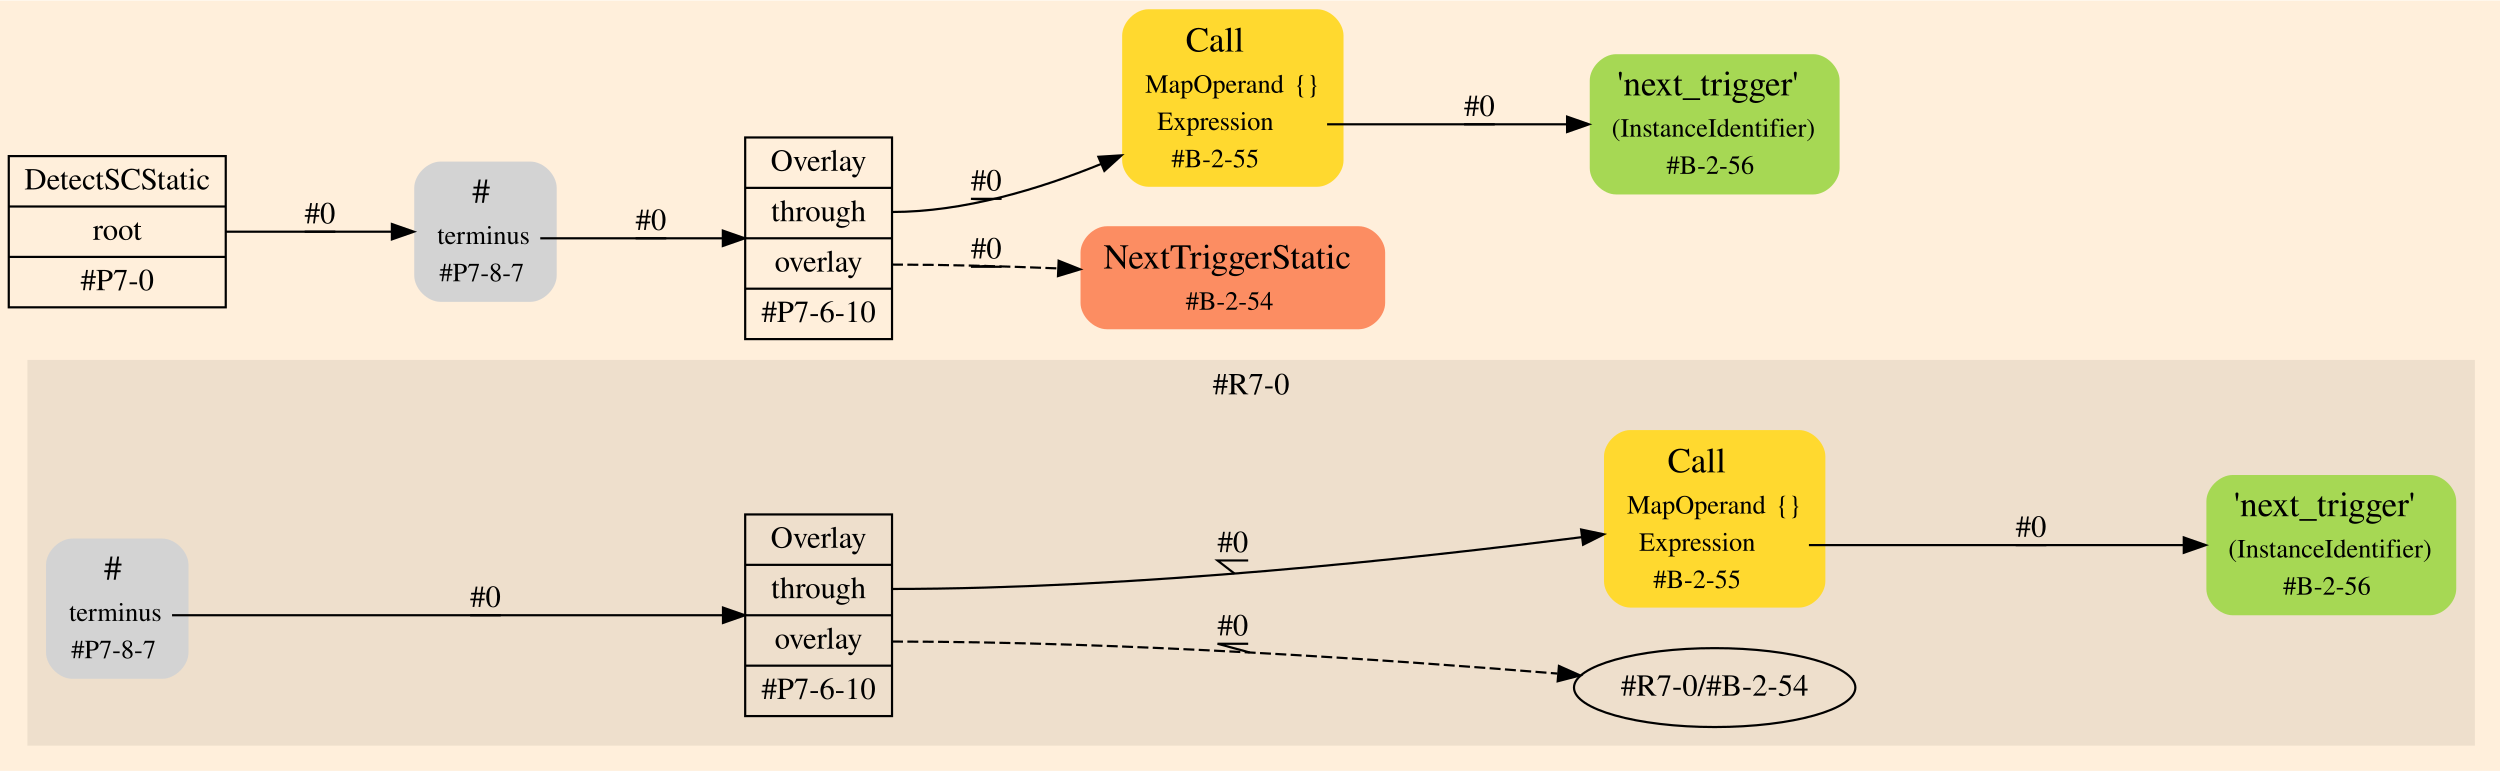
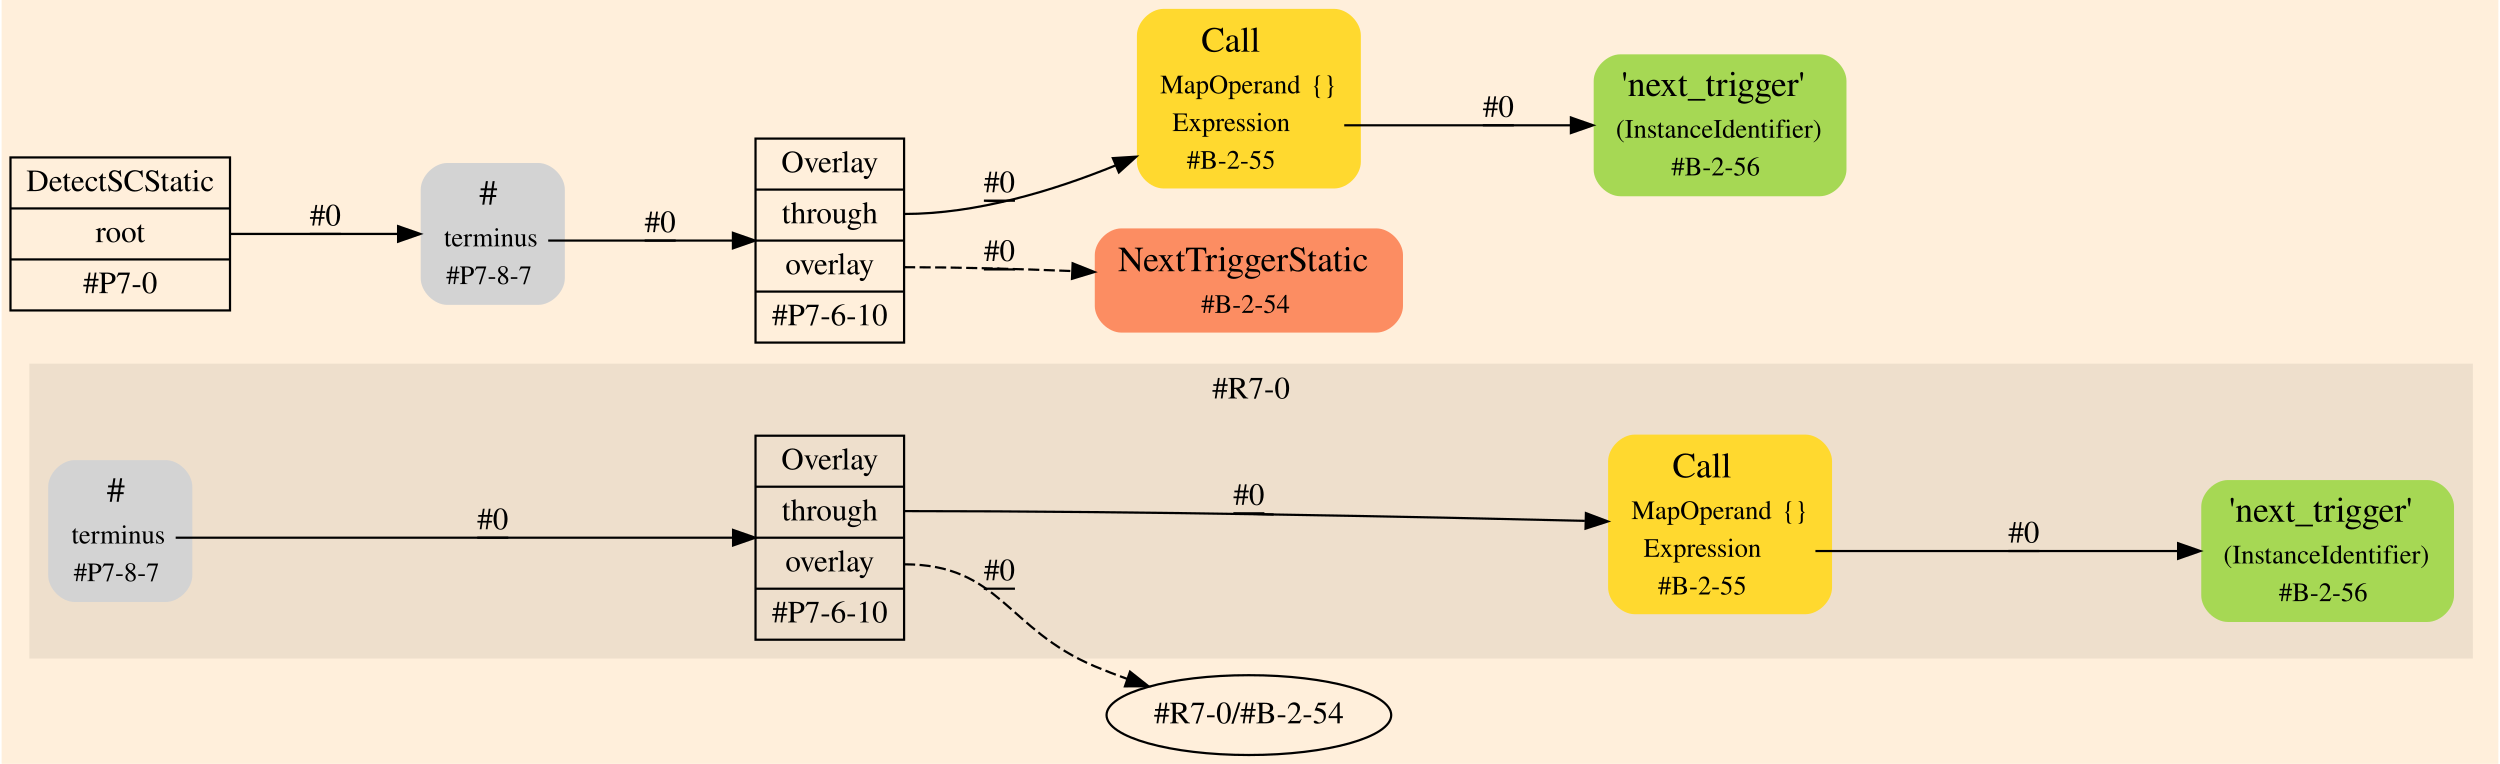
- <svg xmlns="http://www.w3.org/2000/svg" width="1008pt" height="311pt" viewBox="0.00 0.00 1008.00 310.61">
-   <g id="graph0" class="graph" transform="scale(.8837 .8837) rotate(0) translate(4 347.5)">
-     <polygon fill="#ffefdb" stroke="transparent" points="-4,4 -4,-347.5 1136.689,-347.5 1136.689,4 -4,4" />
+ <svg xmlns="http://www.w3.org/2000/svg" width="1008pt" height="308pt" viewBox="0.00 0.00 1008.00 308.40">
+   <g id="graph0" class="graph" transform="scale(.8952 .8952) rotate(0) translate(4 340.5)">
+     <polygon fill="#ffefdb" stroke="transparent" points="-4,4 -4,-340.5 1122,-340.5 1122,4 -4,4" />
    <g id="clust1" class="cluster">
-       <polygon fill="#eedfcc" stroke="#eedfcc" points="9,-8 9,-183 1124.689,-183 1124.689,-8 9,-8" />
-       <text text-anchor="middle" x="566.844" y="-167.8" font-family="Times,serif" font-size="14.00" fill="#000000">#R7-0</text>
+       <polygon fill="#eedfcc" stroke="#eedfcc" points="9,-44 9,-176 1110,-176 1110,-44 9,-44" />
+       <text text-anchor="middle" x="559.5" y="-160.8" font-family="Times,serif" font-size="14.00" fill="#000000">#R7-0</text>
    </g>
    <g id="node1" class="node">
-       <path fill="#ffd92f" stroke="transparent" d="M816.844,-151.5C816.844,-151.5 739.844,-151.5 739.844,-151.5 733.844,-151.5 727.844,-145.5 727.844,-139.5 727.844,-139.5 727.844,-82.5 727.844,-82.5 727.844,-76.5 733.844,-70.5 739.844,-70.5 739.844,-70.5 816.844,-70.5 816.844,-70.5 822.844,-70.5 828.844,-76.5 828.844,-82.5 828.844,-82.5 828.844,-139.5 828.844,-139.5 828.844,-145.5 822.844,-151.5 816.844,-151.5" />
-       <text text-anchor="start" x="756.844" y="-132.2" font-family="Times,serif" font-size="16.00" fill="#000000">Call</text>
-       <text text-anchor="start" x="738.344" y="-113.4" font-family="Times,serif" font-size="12.00" fill="#000000">MapOperand</text>
-       <text text-anchor="start" x="806.344" y="-113.4" font-family="Times,serif" font-size="12.00" fill="#000000">{}</text>
-       <text text-anchor="start" x="743.844" y="-96.4" font-family="Times,serif" font-size="12.00" fill="#000000">Expression</text>
-       <text text-anchor="start" x="750.344" y="-79.4" font-family="Times,serif" font-size="12.00" fill="#000000">#B-2-55</text>
+       <path fill="#ffd92f" stroke="transparent" d="M809.5,-144.5C809.5,-144.5 732.5,-144.5 732.5,-144.5 726.5,-144.5 720.5,-138.5 720.5,-132.5 720.5,-132.5 720.5,-75.5 720.5,-75.5 720.5,-69.5 726.5,-63.5 732.5,-63.5 732.5,-63.5 809.5,-63.5 809.5,-63.5 815.5,-63.5 821.5,-69.5 821.5,-75.5 821.5,-75.5 821.5,-132.5 821.5,-132.5 821.5,-138.5 815.5,-144.5 809.5,-144.5" />
+       <text text-anchor="start" x="749.5" y="-125.2" font-family="Times,serif" font-size="16.00" fill="#000000">Call</text>
+       <text text-anchor="start" x="731" y="-106.4" font-family="Times,serif" font-size="12.00" fill="#000000">MapOperand</text>
+       <text text-anchor="start" x="799" y="-106.4" font-family="Times,serif" font-size="12.00" fill="#000000">{}</text>
+       <text text-anchor="start" x="736.5" y="-89.4" font-family="Times,serif" font-size="12.00" fill="#000000">Expression</text>
+       <text text-anchor="start" x="743" y="-72.4" font-family="Times,serif" font-size="12.00" fill="#000000">#B-2-55</text>
    </g>
    <g id="node3" class="node">
-       <path fill="#a6d854" stroke="transparent" d="M1104.689,-131C1104.689,-131 1014.689,-131 1014.689,-131 1008.689,-131 1002.689,-125 1002.689,-119 1002.689,-119 1002.689,-79 1002.689,-79 1002.689,-73 1008.689,-67 1014.689,-67 1014.689,-67 1104.689,-67 1104.689,-67 1110.689,-67 1116.689,-73 1116.689,-79 1116.689,-79 1116.689,-119 1116.689,-119 1116.689,-125 1110.689,-131 1104.689,-131" />
-       <text text-anchor="start" x="1015.189" y="-112.2" font-family="Times,serif" font-size="16.00" fill="#000000">'next_trigger'</text>
-       <text text-anchor="start" x="1012.689" y="-93.4" font-family="Times,serif" font-size="12.00" fill="#000000">(InstanceIdentifier)</text>
-       <text text-anchor="start" x="1037.689" y="-76.4" font-family="Times,serif" font-size="12.00" fill="#000000">#B-2-56</text>
+       <path fill="#a6d854" stroke="transparent" d="M1090,-124C1090,-124 1000,-124 1000,-124 994,-124 988,-118 988,-112 988,-112 988,-72 988,-72 988,-66 994,-60 1000,-60 1000,-60 1090,-60 1090,-60 1096,-60 1102,-66 1102,-72 1102,-72 1102,-112 1102,-112 1102,-118 1096,-124 1090,-124" />
+       <text text-anchor="start" x="1000.5" y="-105.2" font-family="Times,serif" font-size="16.00" fill="#000000">'next_trigger'</text>
+       <text text-anchor="start" x="998" y="-86.4" font-family="Times,serif" font-size="12.00" fill="#000000">(InstanceIdentifier)</text>
+       <text text-anchor="start" x="1023" y="-69.4" font-family="Times,serif" font-size="12.00" fill="#000000">#B-2-56</text>
    </g>
    <g id="edge1" class="edge">
-       <path fill="none" stroke="#000000" d="M821.344,-99C878.977,-99 944.449,-99 992.171,-99" />
-       <polygon fill="#000000" stroke="#000000" points="992.379,-102.5 1002.379,-99 992.379,-95.5 992.379,-102.5" />
-       <text text-anchor="middle" x="922.689" y="-102.8" font-family="Times,serif" font-size="14.00" fill="#000000">#0</text>
-       <polyline fill="none" stroke="#000000" points="929.689,-99 915.689,-99 922.853,-99 " />
+       <path fill="none" stroke="#000000" d="M814,-92C868.994,-92 931.353,-92 977.408,-92" />
+       <polygon fill="#000000" stroke="#000000" points="977.567,-95.5 987.567,-92 977.567,-88.5 977.567,-95.5" />
+       <text text-anchor="middle" x="908" y="-95.8" font-family="Times,serif" font-size="14.00" fill="#000000">#0</text>
+       <polyline fill="none" stroke="#000000" points="915,-92 901,-92 907.945,-92 " />
    </g>
    <g id="node2" class="node">
-       <path fill="#d3d3d3" stroke="transparent" d="M70,-102C70,-102 29,-102 29,-102 23,-102 17,-96 17,-90 17,-90 17,-50 17,-50 17,-44 23,-38 29,-38 29,-38 70,-38 70,-38 76,-38 82,-44 82,-50 82,-50 82,-90 82,-90 82,-96 76,-102 70,-102" />
-       <text text-anchor="start" x="43.5" y="-83.2" font-family="Times,serif" font-size="16.00" fill="#000000">#</text>
-       <text text-anchor="start" x="27.5" y="-64.4" font-family="Times,serif" font-size="12.00" fill="#000000">terminus</text>
-       <text text-anchor="start" x="28.5" y="-47.4" font-family="Times,serif" font-size="12.00" fill="#000000">#P7-8-7</text>
+       <path fill="#d3d3d3" stroke="transparent" d="M70,-133C70,-133 29,-133 29,-133 23,-133 17,-127 17,-121 17,-121 17,-81 17,-81 17,-75 23,-69 29,-69 29,-69 70,-69 70,-69 76,-69 82,-75 82,-81 82,-81 82,-121 82,-121 82,-127 76,-133 70,-133" />
+       <text text-anchor="start" x="43.5" y="-114.2" font-family="Times,serif" font-size="16.00" fill="#000000">#</text>
+       <text text-anchor="start" x="27.5" y="-95.4" font-family="Times,serif" font-size="12.00" fill="#000000">terminus</text>
+       <text text-anchor="start" x="28.5" y="-78.4" font-family="Times,serif" font-size="12.00" fill="#000000">#P7-8-7</text>
    </g>
    <g id="node4" class="node">
-       <polygon fill="#eedfcc" stroke="#000000" points="336,-21 336,-113 403,-113 403,-21 336,-21" />
-       <text text-anchor="middle" x="369.5" y="-97.8" font-family="Times,serif" font-size="14.00" fill="#000000">Overlay</text>
-       <polyline fill="none" stroke="#000000" points="336,-90 403,-90 " />
-       <text text-anchor="middle" x="369.5" y="-74.8" font-family="Times,serif" font-size="14.00" fill="#000000">through</text>
-       <polyline fill="none" stroke="#000000" points="336,-67 403,-67 " />
-       <text text-anchor="middle" x="369.5" y="-51.8" font-family="Times,serif" font-size="14.00" fill="#000000">overlay</text>
-       <polyline fill="none" stroke="#000000" points="336,-44 403,-44 " />
-       <text text-anchor="middle" x="369.5" y="-28.8" font-family="Times,serif" font-size="14.00" fill="#000000">#P7-6-10</text>
+       <polygon fill="#eedfcc" stroke="#000000" points="336,-52 336,-144 403,-144 403,-52 336,-52" />
+       <text text-anchor="middle" x="369.5" y="-128.8" font-family="Times,serif" font-size="14.00" fill="#000000">Overlay</text>
+       <polyline fill="none" stroke="#000000" points="336,-121 403,-121 " />
+       <text text-anchor="middle" x="369.5" y="-105.8" font-family="Times,serif" font-size="14.00" fill="#000000">through</text>
+       <polyline fill="none" stroke="#000000" points="336,-98 403,-98 " />
+       <text text-anchor="middle" x="369.5" y="-82.8" font-family="Times,serif" font-size="14.00" fill="#000000">overlay</text>
+       <polyline fill="none" stroke="#000000" points="336,-75 403,-75 " />
+       <text text-anchor="middle" x="369.5" y="-59.8" font-family="Times,serif" font-size="14.00" fill="#000000">#P7-6-10</text>
    </g>
    <g id="edge2" class="edge">
-       <path fill="none" stroke="#000000" d="M74.5,-67C163.697,-67 268.064,-67 325.677,-67" />
-       <polygon fill="#000000" stroke="#000000" points="325.877,-70.5 335.877,-67 325.877,-63.5 325.877,-70.5" />
-       <text text-anchor="middle" x="217.5" y="-70.8" font-family="Times,serif" font-size="14.00" fill="#000000">#0</text>
-       <polyline fill="none" stroke="#000000" points="224.5,-67 210.5,-67 217.639,-67 " />
+       <path fill="none" stroke="#000000" d="M74.5,-98C163.697,-98 268.064,-98 325.677,-98" />
+       <polygon fill="#000000" stroke="#000000" points="325.877,-101.5 335.877,-98 325.877,-94.5 325.877,-101.5" />
+       <text text-anchor="middle" x="217.5" y="-101.8" font-family="Times,serif" font-size="14.00" fill="#000000">#0</text>
+       <polyline fill="none" stroke="#000000" points="224.5,-98 210.5,-98 217.639,-98 " />
    </g>
    <g id="edge3" class="edge">
-       <path fill="none" stroke="#000000" d="M403,-79C514.339,-79 643.587,-93.152 717.686,-102.633" />
-       <polygon fill="#000000" stroke="#000000" points="717.401,-106.125 727.768,-103.938 718.3,-99.183 717.401,-106.125" />
-       <text text-anchor="middle" x="558.5" y="-95.8" font-family="Times,serif" font-size="14.00" fill="#000000">#0</text>
-       <polyline fill="none" stroke="#000000" points="565.5,-92 551.5,-92 559.245,-86.018 " />
+       <path fill="none" stroke="#000000" d="M403,-110C511.101,-110 637.041,-107.38 710.031,-105.602" />
+       <polygon fill="#000000" stroke="#000000" points="710.496,-109.092 720.407,-105.347 710.324,-102.094 710.496,-109.092" />
+       <text text-anchor="middle" x="558.5" y="-112.8" font-family="Times,serif" font-size="14.00" fill="#000000">#0</text>
+       <polyline fill="none" stroke="#000000" points="565.5,-109 551.5,-109 569.702,-108.467 " />
    </g>
    <g id="node5" class="node">
-       <ellipse fill="none" stroke="#000000" cx="778.344" cy="-34" rx="64.189" ry="18" />
-       <text text-anchor="middle" x="778.344" y="-30.3" font-family="Times,serif" font-size="14.00" fill="#000000">#R7-0/#B-2-54</text>
+       <ellipse fill="none" stroke="#000000" cx="558.5" cy="-18" rx="64.189" ry="18" />
+       <text text-anchor="middle" x="558.5" y="-14.3" font-family="Times,serif" font-size="14.00" fill="#000000">#R7-0/#B-2-54</text>
    </g>
    <g id="edge4" class="edge">
-       <path fill="none" stroke="#000000" stroke-dasharray="5,2" d="M403,-55C508.812,-55 631.141,-46.578 706.629,-40.401" />
-       <polygon fill="#000000" stroke="#000000" points="707.286,-43.858 716.963,-39.545 706.709,-36.882 707.286,-43.858" />
-       <text text-anchor="middle" x="558.5" y="-57.8" font-family="Times,serif" font-size="14.00" fill="#000000">#0</text>
-       <polyline fill="none" stroke="#000000" points="565.5,-54 551.5,-54 566.206,-50.016 " />
+       <path fill="none" stroke="#000000" stroke-dasharray="5,2" d="M403,-86C446.346,-86 449.056,-56.835 489,-40 493.69,-38.023 498.623,-36.124 503.605,-34.328" />
+       <polygon fill="#000000" stroke="#000000" points="504.893,-37.586 513.197,-31.006 502.602,-30.971 504.893,-37.586" />
+       <text text-anchor="middle" x="446" y="-78.8" font-family="Times,serif" font-size="14.00" fill="#000000">#0</text>
+       <polyline fill="none" stroke="#000000" points="453,-75 439,-75 440.385,-74.734 " />
    </g>
    <g id="node6" class="node">
-       <polygon fill="#ffefdb" stroke="#000000" points="0,-207.5 0,-276.5 99,-276.5 99,-207.5 0,-207.5" />
-       <text text-anchor="middle" x="49.5" y="-261.3" font-family="Times,serif" font-size="14.00" fill="#000000">DetectSCStatic</text>
-       <polyline fill="none" stroke="#000000" points="0,-253.5 99,-253.5 " />
-       <text text-anchor="middle" x="49.5" y="-238.3" font-family="Times,serif" font-size="14.00" fill="#000000">root</text>
-       <polyline fill="none" stroke="#000000" points="0,-230.5 99,-230.5 " />
-       <text text-anchor="middle" x="49.5" y="-215.3" font-family="Times,serif" font-size="14.00" fill="#000000">#P7-0</text>
+       <polygon fill="#ffefdb" stroke="#000000" points="0,-200.5 0,-269.5 99,-269.5 99,-200.5 0,-200.5" />
+       <text text-anchor="middle" x="49.5" y="-254.3" font-family="Times,serif" font-size="14.00" fill="#000000">DetectSCStatic</text>
+       <polyline fill="none" stroke="#000000" points="0,-246.5 99,-246.5 " />
+       <text text-anchor="middle" x="49.5" y="-231.3" font-family="Times,serif" font-size="14.00" fill="#000000">root</text>
+       <polyline fill="none" stroke="#000000" points="0,-223.5 99,-223.5 " />
+       <text text-anchor="middle" x="49.5" y="-208.3" font-family="Times,serif" font-size="14.00" fill="#000000">#P7-0</text>
    </g>
    <g id="node7" class="node">
-       <path fill="#d3d3d3" stroke="transparent" d="M238,-274C238,-274 197,-274 197,-274 191,-274 185,-268 185,-262 185,-262 185,-222 185,-222 185,-216 191,-210 197,-210 197,-210 238,-210 238,-210 244,-210 250,-216 250,-222 250,-222 250,-262 250,-262 250,-268 244,-274 238,-274" />
-       <text text-anchor="start" x="211.5" y="-255.2" font-family="Times,serif" font-size="16.00" fill="#000000">#</text>
-       <text text-anchor="start" x="195.5" y="-236.4" font-family="Times,serif" font-size="12.00" fill="#000000">terminus</text>
-       <text text-anchor="start" x="196.5" y="-219.4" font-family="Times,serif" font-size="12.00" fill="#000000">#P7-8-7</text>
+       <path fill="#d3d3d3" stroke="transparent" d="M238,-267C238,-267 197,-267 197,-267 191,-267 185,-261 185,-255 185,-255 185,-215 185,-215 185,-209 191,-203 197,-203 197,-203 238,-203 238,-203 244,-203 250,-209 250,-215 250,-215 250,-255 250,-255 250,-261 244,-267 238,-267" />
+       <text text-anchor="start" x="211.5" y="-248.2" font-family="Times,serif" font-size="16.00" fill="#000000">#</text>
+       <text text-anchor="start" x="195.5" y="-229.4" font-family="Times,serif" font-size="12.00" fill="#000000">terminus</text>
+       <text text-anchor="start" x="196.5" y="-212.4" font-family="Times,serif" font-size="12.00" fill="#000000">#P7-8-7</text>
    </g>
    <g id="edge5" class="edge">
-       <path fill="none" stroke="#000000" d="M99,-242C124.042,-242 152.06,-242 174.564,-242" />
-       <polygon fill="#000000" stroke="#000000" points="174.806,-245.5 184.806,-242 174.806,-238.5 174.806,-245.5" />
-       <text text-anchor="middle" x="142" y="-245.8" font-family="Times,serif" font-size="14.00" fill="#000000">#0</text>
-       <polyline fill="none" stroke="#000000" points="149,-242 135,-242 141.97,-242 " />
+       <path fill="none" stroke="#000000" d="M99,-235C124.042,-235 152.06,-235 174.564,-235" />
+       <polygon fill="#000000" stroke="#000000" points="174.806,-238.5 184.806,-235 174.806,-231.5 174.806,-238.5" />
+       <text text-anchor="middle" x="142" y="-238.8" font-family="Times,serif" font-size="14.00" fill="#000000">#0</text>
+       <polyline fill="none" stroke="#000000" points="149,-235 135,-235 141.97,-235 " />
    </g>
    <g id="node8" class="node">
-       <polygon fill="#ffefdb" stroke="#000000" points="336,-193 336,-285 403,-285 403,-193 336,-193" />
-       <text text-anchor="middle" x="369.5" y="-269.8" font-family="Times,serif" font-size="14.00" fill="#000000">Overlay</text>
-       <polyline fill="none" stroke="#000000" points="336,-262 403,-262 " />
-       <text text-anchor="middle" x="369.5" y="-246.8" font-family="Times,serif" font-size="14.00" fill="#000000">through</text>
-       <polyline fill="none" stroke="#000000" points="336,-239 403,-239 " />
-       <text text-anchor="middle" x="369.5" y="-223.8" font-family="Times,serif" font-size="14.00" fill="#000000">overlay</text>
-       <polyline fill="none" stroke="#000000" points="336,-216 403,-216 " />
-       <text text-anchor="middle" x="369.5" y="-200.8" font-family="Times,serif" font-size="14.00" fill="#000000">#P7-6-10</text>
+       <polygon fill="#ffefdb" stroke="#000000" points="336,-186 336,-278 403,-278 403,-186 336,-186" />
+       <text text-anchor="middle" x="369.5" y="-262.8" font-family="Times,serif" font-size="14.00" fill="#000000">Overlay</text>
+       <polyline fill="none" stroke="#000000" points="336,-255 403,-255 " />
+       <text text-anchor="middle" x="369.5" y="-239.8" font-family="Times,serif" font-size="14.00" fill="#000000">through</text>
+       <polyline fill="none" stroke="#000000" points="336,-232 403,-232 " />
+       <text text-anchor="middle" x="369.5" y="-216.8" font-family="Times,serif" font-size="14.00" fill="#000000">overlay</text>
+       <polyline fill="none" stroke="#000000" points="336,-209 403,-209 " />
+       <text text-anchor="middle" x="369.5" y="-193.8" font-family="Times,serif" font-size="14.00" fill="#000000">#P7-6-10</text>
    </g>
    <g id="edge6" class="edge">
-       <path fill="none" stroke="#000000" d="M242.5,-239C270.185,-239 301.264,-239 325.748,-239" />
-       <polygon fill="#000000" stroke="#000000" points="325.809,-242.5 335.808,-239 325.808,-235.5 325.809,-242.5" />
-       <text text-anchor="middle" x="293" y="-242.8" font-family="Times,serif" font-size="14.00" fill="#000000">#0</text>
-       <polyline fill="none" stroke="#000000" points="300,-239 286,-239 292.651,-239 " />
+       <path fill="none" stroke="#000000" d="M242.5,-232C270.185,-232 301.264,-232 325.748,-232" />
+       <polygon fill="#000000" stroke="#000000" points="325.809,-235.5 335.808,-232 325.808,-228.5 325.809,-235.5" />
+       <text text-anchor="middle" x="293" y="-235.8" font-family="Times,serif" font-size="14.00" fill="#000000">#0</text>
+       <polyline fill="none" stroke="#000000" points="300,-232 286,-232 292.651,-232 " />
    </g>
    <g id="node9" class="node">
-       <path fill="#ffd92f" stroke="transparent" d="M597,-343.5C597,-343.5 520,-343.5 520,-343.5 514,-343.5 508,-337.5 508,-331.5 508,-331.5 508,-274.5 508,-274.5 508,-268.5 514,-262.5 520,-262.5 520,-262.5 597,-262.5 597,-262.5 603,-262.5 609,-268.5 609,-274.5 609,-274.5 609,-331.5 609,-331.5 609,-337.5 603,-343.5 597,-343.5" />
-       <text text-anchor="start" x="537" y="-324.2" font-family="Times,serif" font-size="16.00" fill="#000000">Call</text>
-       <text text-anchor="start" x="518.5" y="-305.4" font-family="Times,serif" font-size="12.00" fill="#000000">MapOperand</text>
-       <text text-anchor="start" x="586.5" y="-305.4" font-family="Times,serif" font-size="12.00" fill="#000000">{}</text>
-       <text text-anchor="start" x="524" y="-288.4" font-family="Times,serif" font-size="12.00" fill="#000000">Expression</text>
-       <text text-anchor="start" x="530.5" y="-271.4" font-family="Times,serif" font-size="12.00" fill="#000000">#B-2-55</text>
+       <path fill="#ffd92f" stroke="transparent" d="M597,-336.5C597,-336.5 520,-336.5 520,-336.5 514,-336.5 508,-330.5 508,-324.5 508,-324.5 508,-267.5 508,-267.5 508,-261.5 514,-255.5 520,-255.5 520,-255.5 597,-255.5 597,-255.5 603,-255.5 609,-261.5 609,-267.5 609,-267.5 609,-324.5 609,-324.5 609,-330.5 603,-336.5 597,-336.5" />
+       <text text-anchor="start" x="537" y="-317.2" font-family="Times,serif" font-size="16.00" fill="#000000">Call</text>
+       <text text-anchor="start" x="518.5" y="-298.4" font-family="Times,serif" font-size="12.00" fill="#000000">MapOperand</text>
+       <text text-anchor="start" x="586.5" y="-298.4" font-family="Times,serif" font-size="12.00" fill="#000000">{}</text>
+       <text text-anchor="start" x="524" y="-281.4" font-family="Times,serif" font-size="12.00" fill="#000000">Expression</text>
+       <text text-anchor="start" x="530.5" y="-264.4" font-family="Times,serif" font-size="12.00" fill="#000000">#B-2-55</text>
    </g>
    <g id="edge7" class="edge">
-       <path fill="none" stroke="#000000" d="M403,-251C435.608,-251 470.169,-261.412 498.406,-272.917" />
-       <polygon fill="#000000" stroke="#000000" points="497.154,-276.188 507.728,-276.848 499.873,-269.737 497.154,-276.188" />
-       <text text-anchor="middle" x="446" y="-260.8" font-family="Times,serif" font-size="14.00" fill="#000000">#0</text>
-       <polyline fill="none" stroke="#000000" points="453,-257 439,-257 447.76,-256.546 " />
+       <path fill="none" stroke="#000000" d="M403,-244C435.608,-244 470.169,-254.412 498.406,-265.917" />
+       <polygon fill="#000000" stroke="#000000" points="497.154,-269.188 507.728,-269.848 499.873,-262.737 497.154,-269.188" />
+       <text text-anchor="middle" x="446" y="-253.8" font-family="Times,serif" font-size="14.00" fill="#000000">#0</text>
+       <polyline fill="none" stroke="#000000" points="453,-250 439,-250 447.76,-249.546 " />
    </g>
    <g id="node11" class="node">
-       <path fill="#fc8d62" stroke="transparent" d="M616,-244.5C616,-244.5 501,-244.5 501,-244.5 495,-244.5 489,-238.5 489,-232.5 489,-232.5 489,-209.5 489,-209.5 489,-203.5 495,-197.5 501,-197.5 501,-197.5 616,-197.5 616,-197.5 622,-197.5 628,-203.5 628,-209.5 628,-209.5 628,-232.5 628,-232.5 628,-238.5 622,-244.5 616,-244.5" />
-       <text text-anchor="start" x="499.5" y="-225.2" font-family="Times,serif" font-size="16.00" fill="#000000">NextTriggerStatic</text>
-       <text text-anchor="start" x="537" y="-206.4" font-family="Times,serif" font-size="12.00" fill="#000000">#B-2-54</text>
+       <path fill="#fc8d62" stroke="transparent" d="M616,-237.5C616,-237.5 501,-237.5 501,-237.5 495,-237.5 489,-231.5 489,-225.5 489,-225.5 489,-202.5 489,-202.5 489,-196.5 495,-190.5 501,-190.5 501,-190.5 616,-190.5 616,-190.5 622,-190.5 628,-196.5 628,-202.5 628,-202.5 628,-225.5 628,-225.5 628,-231.5 622,-237.5 616,-237.5" />
+       <text text-anchor="start" x="499.5" y="-218.2" font-family="Times,serif" font-size="16.00" fill="#000000">NextTriggerStatic</text>
+       <text text-anchor="start" x="537" y="-199.4" font-family="Times,serif" font-size="12.00" fill="#000000">#B-2-54</text>
    </g>
    <g id="edge8" class="edge">
-       <path fill="none" stroke="#000000" stroke-dasharray="5,2" d="M403,-227C427.585,-227 454.34,-226.242 478.616,-225.265" />
-       <polygon fill="#000000" stroke="#000000" points="479.011,-228.751 488.855,-224.834 478.717,-221.757 479.011,-228.751" />
-       <text text-anchor="middle" x="446" y="-229.8" font-family="Times,serif" font-size="14.00" fill="#000000">#0</text>
-       <polyline fill="none" stroke="#000000" points="453,-226 439,-226 446.019,-226.368 " />
+       <path fill="none" stroke="#000000" stroke-dasharray="5,2" d="M403,-220C427.585,-220 454.34,-219.242 478.616,-218.265" />
+       <polygon fill="#000000" stroke="#000000" points="479.011,-221.751 488.855,-217.834 478.717,-214.757 479.011,-221.751" />
+       <text text-anchor="middle" x="446" y="-222.8" font-family="Times,serif" font-size="14.00" fill="#000000">#0</text>
+       <polyline fill="none" stroke="#000000" points="453,-219 439,-219 446.019,-219.368 " />
    </g>
    <g id="node10" class="node">
-       <path fill="#a6d854" stroke="transparent" d="M823.344,-323C823.344,-323 733.344,-323 733.344,-323 727.344,-323 721.344,-317 721.344,-311 721.344,-311 721.344,-271 721.344,-271 721.344,-265 727.344,-259 733.344,-259 733.344,-259 823.344,-259 823.344,-259 829.344,-259 835.344,-265 835.344,-271 835.344,-271 835.344,-311 835.344,-311 835.344,-317 829.344,-323 823.344,-323" />
-       <text text-anchor="start" x="733.844" y="-304.2" font-family="Times,serif" font-size="16.00" fill="#000000">'next_trigger'</text>
-       <text text-anchor="start" x="731.344" y="-285.4" font-family="Times,serif" font-size="12.00" fill="#000000">(InstanceIdentifier)</text>
-       <text text-anchor="start" x="756.344" y="-268.4" font-family="Times,serif" font-size="12.00" fill="#000000">#B-2-56</text>
+       <path fill="#a6d854" stroke="transparent" d="M816,-316C816,-316 726,-316 726,-316 720,-316 714,-310 714,-304 714,-304 714,-264 714,-264 714,-258 720,-252 726,-252 726,-252 816,-252 816,-252 822,-252 828,-258 828,-264 828,-264 828,-304 828,-304 828,-310 822,-316 816,-316" />
+       <text text-anchor="start" x="726.5" y="-297.2" font-family="Times,serif" font-size="16.00" fill="#000000">'next_trigger'</text>
+       <text text-anchor="start" x="724" y="-278.4" font-family="Times,serif" font-size="12.00" fill="#000000">(InstanceIdentifier)</text>
+       <text text-anchor="start" x="749" y="-261.4" font-family="Times,serif" font-size="12.00" fill="#000000">#B-2-56</text>
    </g>
    <g id="edge9" class="edge">
-       <path fill="none" stroke="#000000" d="M601.5,-291C637.515,-291 677.656,-291 710.579,-291" />
-       <polygon fill="#000000" stroke="#000000" points="711.001,-294.5 721.001,-291 711.001,-287.5 711.001,-294.5" />
-       <text text-anchor="middle" x="671" y="-294.8" font-family="Times,serif" font-size="14.00" fill="#000000">#0</text>
-       <polyline fill="none" stroke="#000000" points="678,-291 664,-291 671.524,-291 " />
+       <path fill="none" stroke="#000000" d="M601.5,-284C635.077,-284 672.395,-284 703.449,-284" />
+       <polygon fill="#000000" stroke="#000000" points="703.726,-287.5 713.726,-284 703.726,-280.5 703.726,-287.5" />
+       <text text-anchor="middle" x="671" y="-287.8" font-family="Times,serif" font-size="14.00" fill="#000000">#0</text>
+       <polyline fill="none" stroke="#000000" points="678,-284 664,-284 670.811,-284 " />
    </g>
  </g>
</svg>
